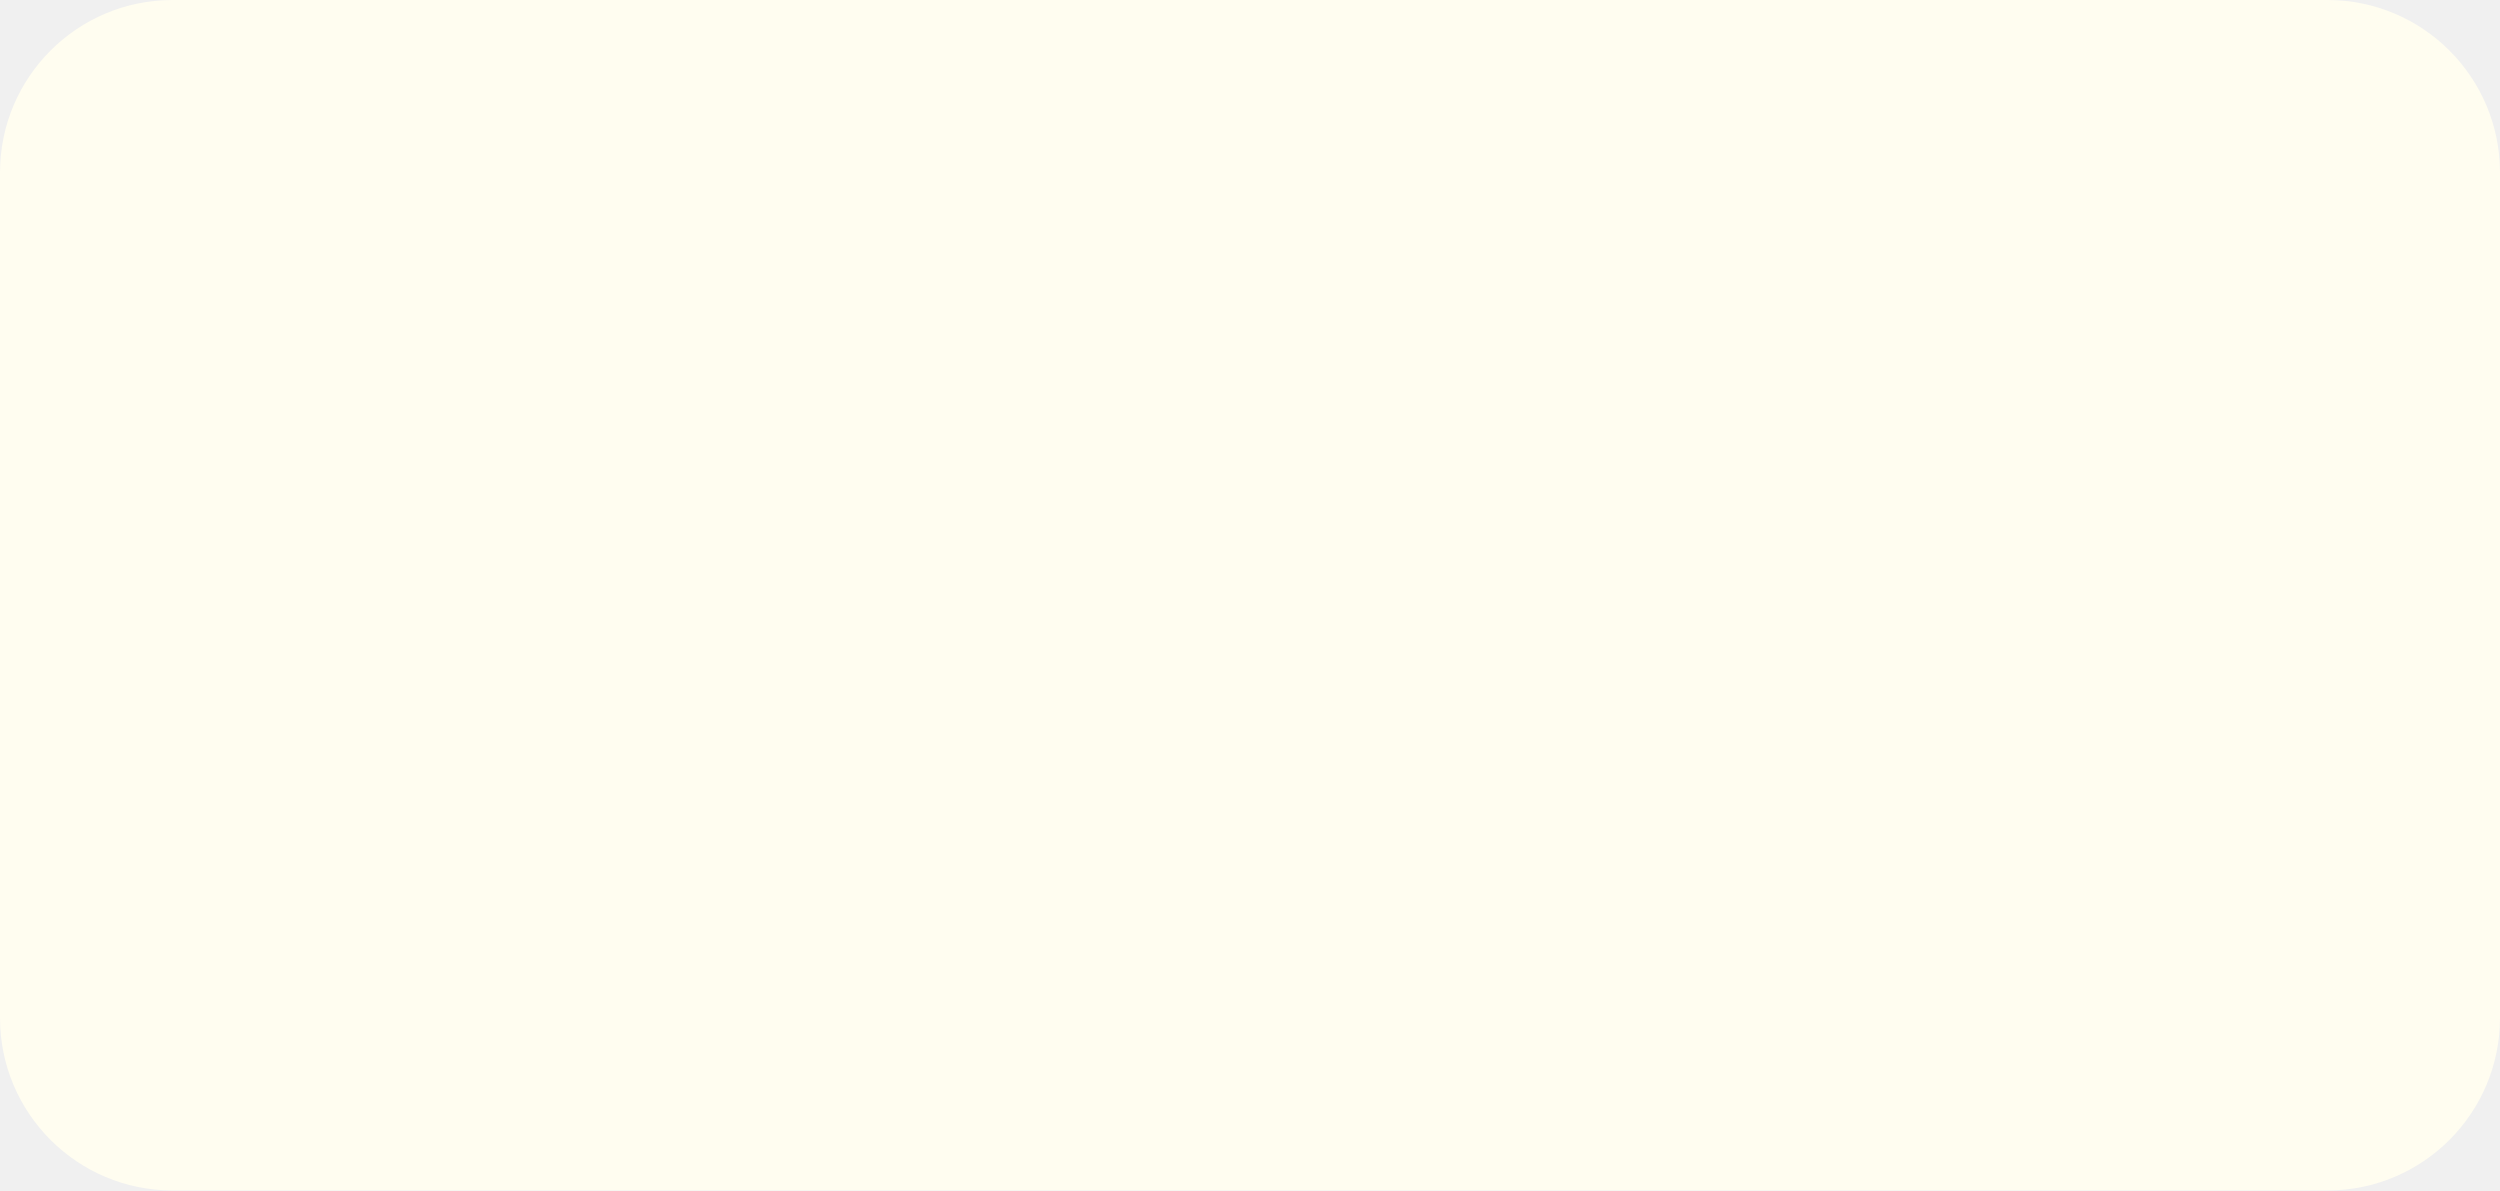
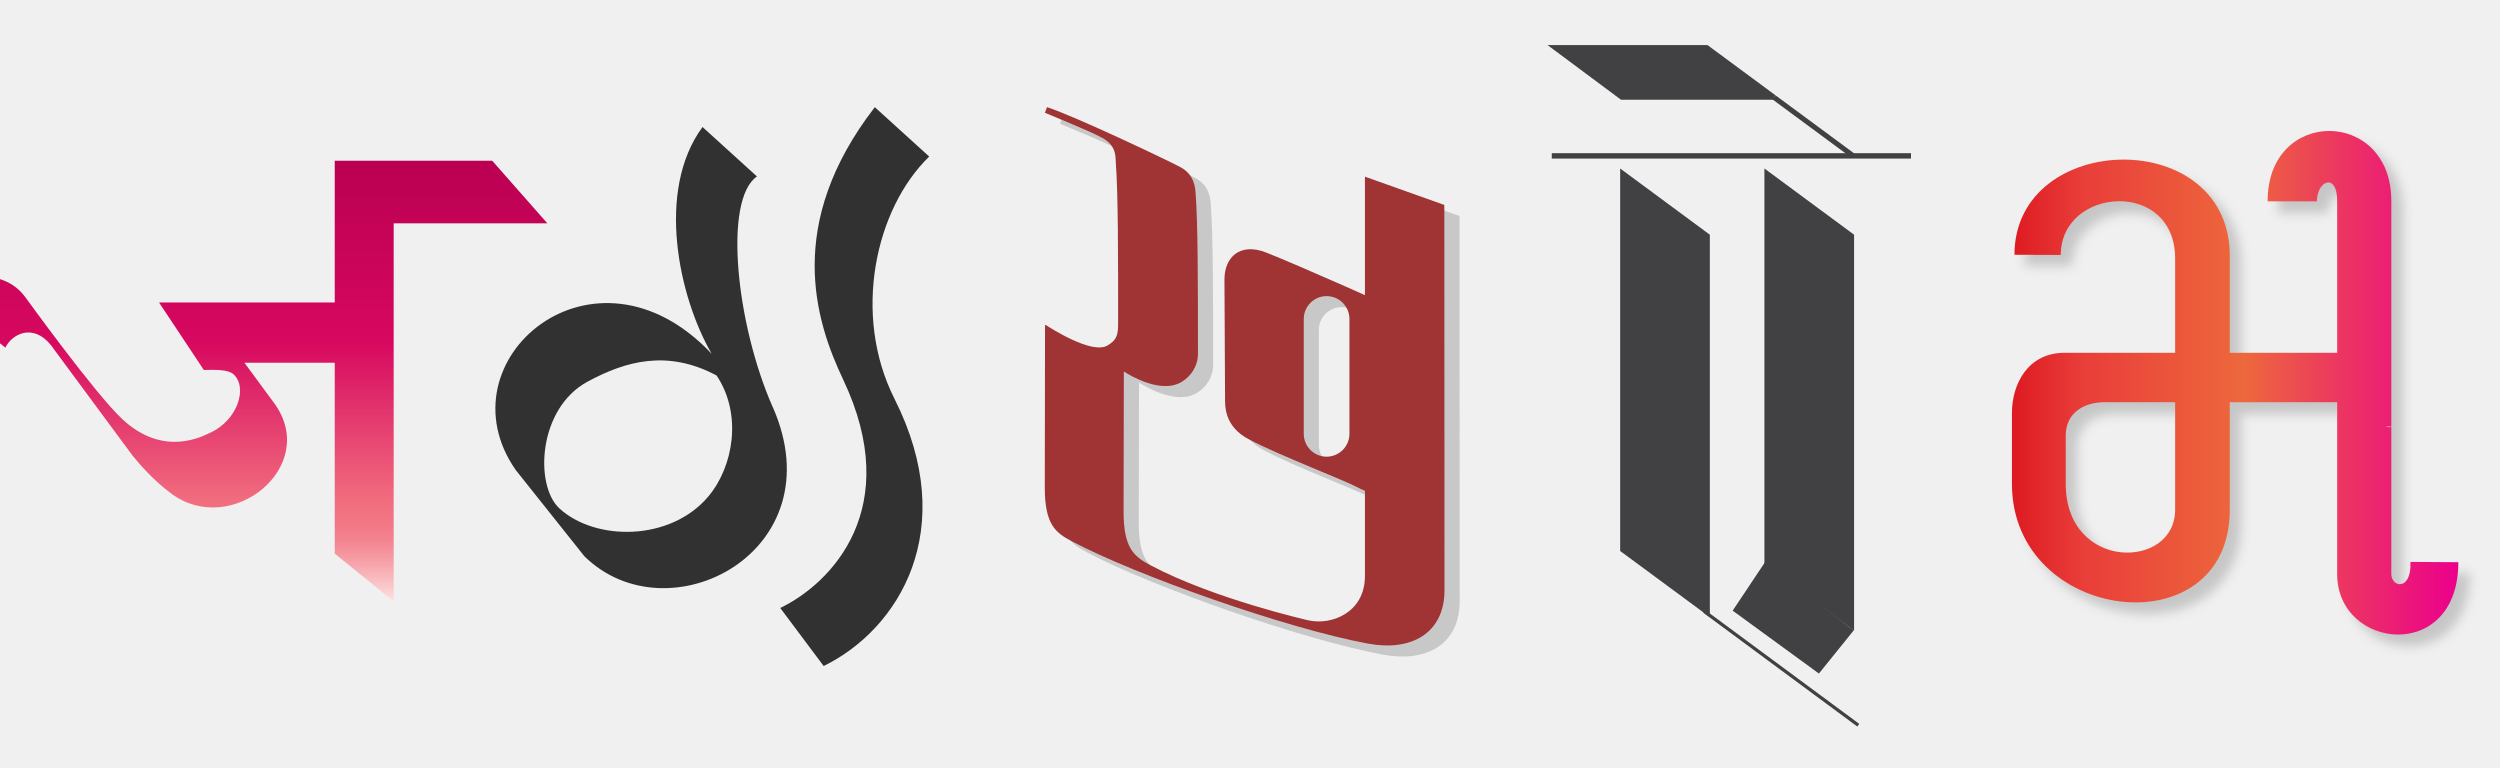
- <svg xmlns="http://www.w3.org/2000/svg" width="420" height="200" viewBox="0 0 420 200" fill="none">
-   <g clip-path="url(#clip0_102_1606)">
-     <rect width="420" height="200" rx="29" fill="#FFFDF0" />
+ <svg xmlns="http://www.w3.org/2000/svg" width="420" height="129" viewBox="0 0 420 129" fill="none">
+   <g clip-path="url(#clip0_293_128974)">
+     <g opacity="0.8">
+       <path d="M146.964 18L156.107 26.301C147.025 35.095 143.152 52.879 150.272 66.995C161.378 89.011 150.971 105.737 138.375 111.891L131.081 102.141C139.69 97.99 151.905 85.395 141.652 63.769C136.968 53.896 131.8 37.633 146.964 18.01V18Z" fill="#010101" />
+       <path d="M129.817 68.392C123.674 54.441 121.485 33.595 127.167 29.64L118.023 21.339C110.112 32.085 114.078 49.992 119.564 59.444C99.818 38.465 73.836 60.543 86.627 78.943L98.174 93.449C112.26 107.298 140.512 92.679 129.827 68.392H129.817ZM119.02 83.381C112.64 90.994 99.983 90.943 93.973 85.405C89.781 81.542 90.377 68.618 98.709 64.118C105.109 60.656 112.116 58.684 120.386 63.081C124.732 69.573 123.232 78.368 119.02 83.381Z" fill="#010101" />
+     </g>
+     <g filter="url(#filter0_d_293_128974)">
+       <path d="M346.874 59.266C340.648 59.266 338.007 64.554 338.007 69.381V81.29C338.007 104.797 374.6 109.043 374.6 85.637V43.481C375.142 20.956 338.429 21.787 338.429 42.8L346.211 42.83C346.211 31.392 365.472 29.98 365.422 43.481V85.637C365.422 95.773 347.045 95.983 347.045 81.29V73.167C347.045 69.391 350.057 67.569 353.602 67.569H392.645V96.454C392.645 109.183 413 111.467 413 94.451L404.956 94.4C405.157 99.338 401.743 98.697 401.743 96.454V33.746C401.743 18.142 380.886 18.001 380.966 33.826H389.241C389.241 30.331 392.645 28.948 392.645 33.746V59.276H346.874V59.266Z" fill="url(#paint0_linear_293_128974)" />
+     </g>
+     <path d="M401.899 71.677C401.507 71.794 401.115 71.794 400.723 71.677C401.115 71.677 401.507 71.677 401.899 71.677Z" fill="#FBFAF9" />
+     <path d="M380.681 58C380.812 58.235 380.733 58.497 380.746 58.732C380.589 58.497 380.694 58.235 380.681 58Z" fill="#FBFAF9" />
+     <path d="M260.698 26.188H321.046" stroke="#414042" stroke-width="0.905" stroke-miterlimit="10" />
+     <path d="M286.976 103.131L272.464 92.426V28.854L286.976 39.572V103.131Z" fill="#414042" stroke="#414042" stroke-width="0.553" stroke-miterlimit="10" />
+     <path d="M286.316 102.717L312.192 121.837" stroke="#414042" stroke-width="0.553" stroke-miterlimit="10" />
+     <path d="M311.209 105.397L296.697 94.678V28.854L311.209 39.572V105.397Z" fill="#414042" stroke="#414042" stroke-width="0.553" stroke-miterlimit="10" />
+     <path d="M311.208 105.733L305.526 112.775L291.468 102.523L296.697 94.679" fill="#414042" />
+     <path d="M311.208 105.733L305.526 112.775L291.468 102.523L296.697 94.679" stroke="#414042" stroke-width="0.553" stroke-miterlimit="10" />
+     <path d="M298.056 16.375L311.351 26.188" stroke="#414042" stroke-width="0.855" stroke-miterlimit="10" />
+     <path d="M298.095 16.323H272.465L261.28 8H286.717L298.057 16.375" fill="#414042" />
+     <path d="M298.095 16.323H272.465L261.28 8H286.717L298.057 16.375" stroke="#414042" stroke-width="0.855" stroke-miterlimit="10" />
+     <g opacity="0.7">
+       <path d="M245.195 36.291L231.856 31.539V98.636C231.856 104.761 226.274 106.951 222.367 106.078C222.367 106.078 206.538 102.5 195.875 96.847C193.084 95.372 191.295 94.013 191.309 87.758L191.352 64.272C192.168 64.801 197.593 68.179 201.113 65.989C202.702 65.002 203.804 63.327 203.804 61.266C203.804 49.845 203.804 39.569 203.418 34.43C203.346 33.471 203.26 31.21 200.827 29.922C198.394 28.634 183.151 21.392 178.443 19.86L178.099 20.805C180.747 21.95 185.227 23.696 187.703 25.013C190.179 26.33 189.935 28.276 190.007 29.235C190.393 34.373 190.393 44.649 190.393 56.071C190.393 58.132 190.193 58.976 188.576 59.921C185.957 61.438 179.044 56.972 178.228 56.457H178.113L178.07 83.722C178.07 89.977 179.845 91.336 182.636 92.81C193.299 98.464 218.718 107.481 232.443 110C239.614 111.316 245.224 108.282 245.224 100.997" fill="#B7B7B8" />
+       <path d="M210.288 48.8C210.488 54.94 210.388 57.216 210.388 68.623Z" fill="#B7B7B8" />
+       <path d="M243.049 59.763C243.02 58.804 242.591 56.543 240.157 55.255C237.681 53.938 219.963 46.109 215.297 44.292C210.846 42.517 208.241 45.064 208.241 48.8L208.341 68.623C208.37 69.71 207.998 73.474 212.477 75.722C217.272 78.269 228.221 82.448 230.697 83.765C231.513 84.294 236.937 86.499 240.458 84.309C242.047 83.321 243.149 81.647 243.149 79.586C243.149 68.165 243.249 65.889 243.049 59.763ZM229.237 74.734C229.237 76.838 227.52 78.57 225.401 78.57C223.298 78.57 221.566 76.852 221.566 74.734V55.427C221.566 53.323 223.283 51.591 225.401 51.591C227.505 51.591 229.237 53.308 229.237 55.427V74.734Z" fill="#B7B7B8" />
+     </g>
+     <path d="M242.648 34.431L229.309 29.679V96.775C229.309 102.901 223.727 105.091 219.82 104.217C219.82 104.217 203.99 100.639 193.327 94.986C190.537 93.512 188.747 92.152 188.762 85.898L188.805 62.411C189.621 62.941 195.045 66.318 198.566 64.129C200.154 63.141 201.256 61.467 201.256 59.406C201.256 47.984 201.256 37.708 200.87 32.57C200.798 31.611 200.713 29.35 198.279 28.062C195.846 26.773 180.604 19.531 175.895 18L175.552 18.945C178.199 20.09 182.679 21.836 185.155 23.152C187.631 24.469 187.388 26.416 187.459 27.375C187.846 32.513 187.846 42.789 187.846 54.21C187.846 56.271 187.645 57.116 186.028 58.06C183.409 59.577 176.496 55.112 175.68 54.597H175.566L175.523 81.862C175.523 88.116 177.298 89.476 180.089 90.95C190.751 96.603 216.17 105.62 229.895 108.139C237.066 109.456 242.676 106.422 242.676 99.137" fill="#A03333" />
+     <path d="M240.515 57.917C240.487 56.958 240.057 54.697 237.624 53.408C235.148 52.092 217.429 44.263 212.764 42.445C208.312 40.67 205.708 43.218 205.708 46.954L205.808 66.776C205.836 67.864 205.464 71.628 209.944 73.875C214.739 76.423 225.688 80.602 228.164 81.919C228.98 82.448 234.404 84.652 237.925 82.463C239.513 81.475 240.615 79.8 240.615 77.74C240.615 66.318 240.716 64.043 240.515 57.917ZM226.704 72.888C226.704 74.992 224.986 76.723 222.868 76.723C220.764 76.723 219.032 75.006 219.032 72.888V53.58C219.032 51.476 220.75 49.745 222.868 49.745C224.972 49.745 226.704 51.462 226.704 53.58V72.888Z" fill="#A03333" />
+     <path d="M8.612 58.063L22.287 76.567C23.594 78.151 25.783 80.715 28.838 82.969C38.837 90.334 53.688 78.494 46.173 67.878L41.059 60.937H56.237V93.013L66.138 101.031V37.518H91.952L82.688 27H56.237V50.812H26.715L34.246 62.162C36.06 62.097 38.249 62.08 39.131 62.799C41.713 64.922 40.014 70.638 35.178 72.761C34.067 73.251 27.515 76.893 20.572 70.442C15.997 66.196 4.283 49.962 4.283 49.962C3.744 49.211 2.616 47.921 0.754 47.17C-6.337 44.328 -8.706 50.158 -9 50.387L0.901 58.406C1.963 56.185 5.508 54.16 8.612 58.047V58.063Z" fill="url(#paint1_linear_293_128974)" />
  </g>
  <defs>
-     <clipPath id="clip0_102_1606">
-       <rect width="420" height="200" fill="white" />
+     <filter id="filter0_d_293_128974" x="338" y="21.993" width="78.69" height="88.305" filterUnits="userSpaceOnUse" color-interpolation-filters="sRGB">
+       <feFlood flood-opacity="0" result="BackgroundImageFix" />
+       <feColorMatrix in="SourceAlpha" type="matrix" values="0 0 0 0 0 0 0 0 0 0 0 0 0 0 0 0 0 0 127 0" result="hardAlpha" />
+       <feOffset dx="1.842" dy="1.842" />
+       <feGaussianBlur stdDeviation="0.924" />
+       <feColorMatrix type="matrix" values="0 0 0 0 0.137 0 0 0 0 0.122 0 0 0 0 0.125 0 0 0 0.2 0" />
+       <feBlend mode="normal" in2="BackgroundImageFix" result="effect1_dropShadow_293_128974" />
+       <feBlend mode="normal" in="SourceGraphic" in2="effect1_dropShadow_293_128974" result="shape" />
+     </filter>
+     <linearGradient id="paint0_linear_293_128974" x1="338.007" y1="64.303" x2="413" y2="64.303" gradientUnits="userSpaceOnUse">
+       <stop stop-color="#DD1A21" />
+       <stop offset="0.16" stop-color="#E93E3A" />
+       <stop offset="0.52" stop-color="#ED683C" />
+       <stop offset="0.74" stop-color="#EC3562" />
+       <stop offset="1" stop-color="#EC008C" />
+     </linearGradient>
+     <linearGradient id="paint1_linear_293_128974" x1="41.468" y1="101.048" x2="41.468" y2="27.016" gradientUnits="userSpaceOnUse">
+       <stop stop-color="#FDE2E0" />
+       <stop offset="0.05" stop-color="#F9BCC0" />
+       <stop offset="0.1" stop-color="#F69AA3" />
+       <stop offset="0.14" stop-color="#F3828F" />
+       <stop offset="0.19" stop-color="#F27483" />
+       <stop offset="0.22" stop-color="#F26F7F" />
+       <stop offset="0.59" stop-color="#D7085F" />
+       <stop offset="1" stop-color="#BA0052" />
+     </linearGradient>
+     <clipPath id="clip0_293_128974">
+       <rect width="420" height="129" fill="white" />
    </clipPath>
  </defs>
</svg>
